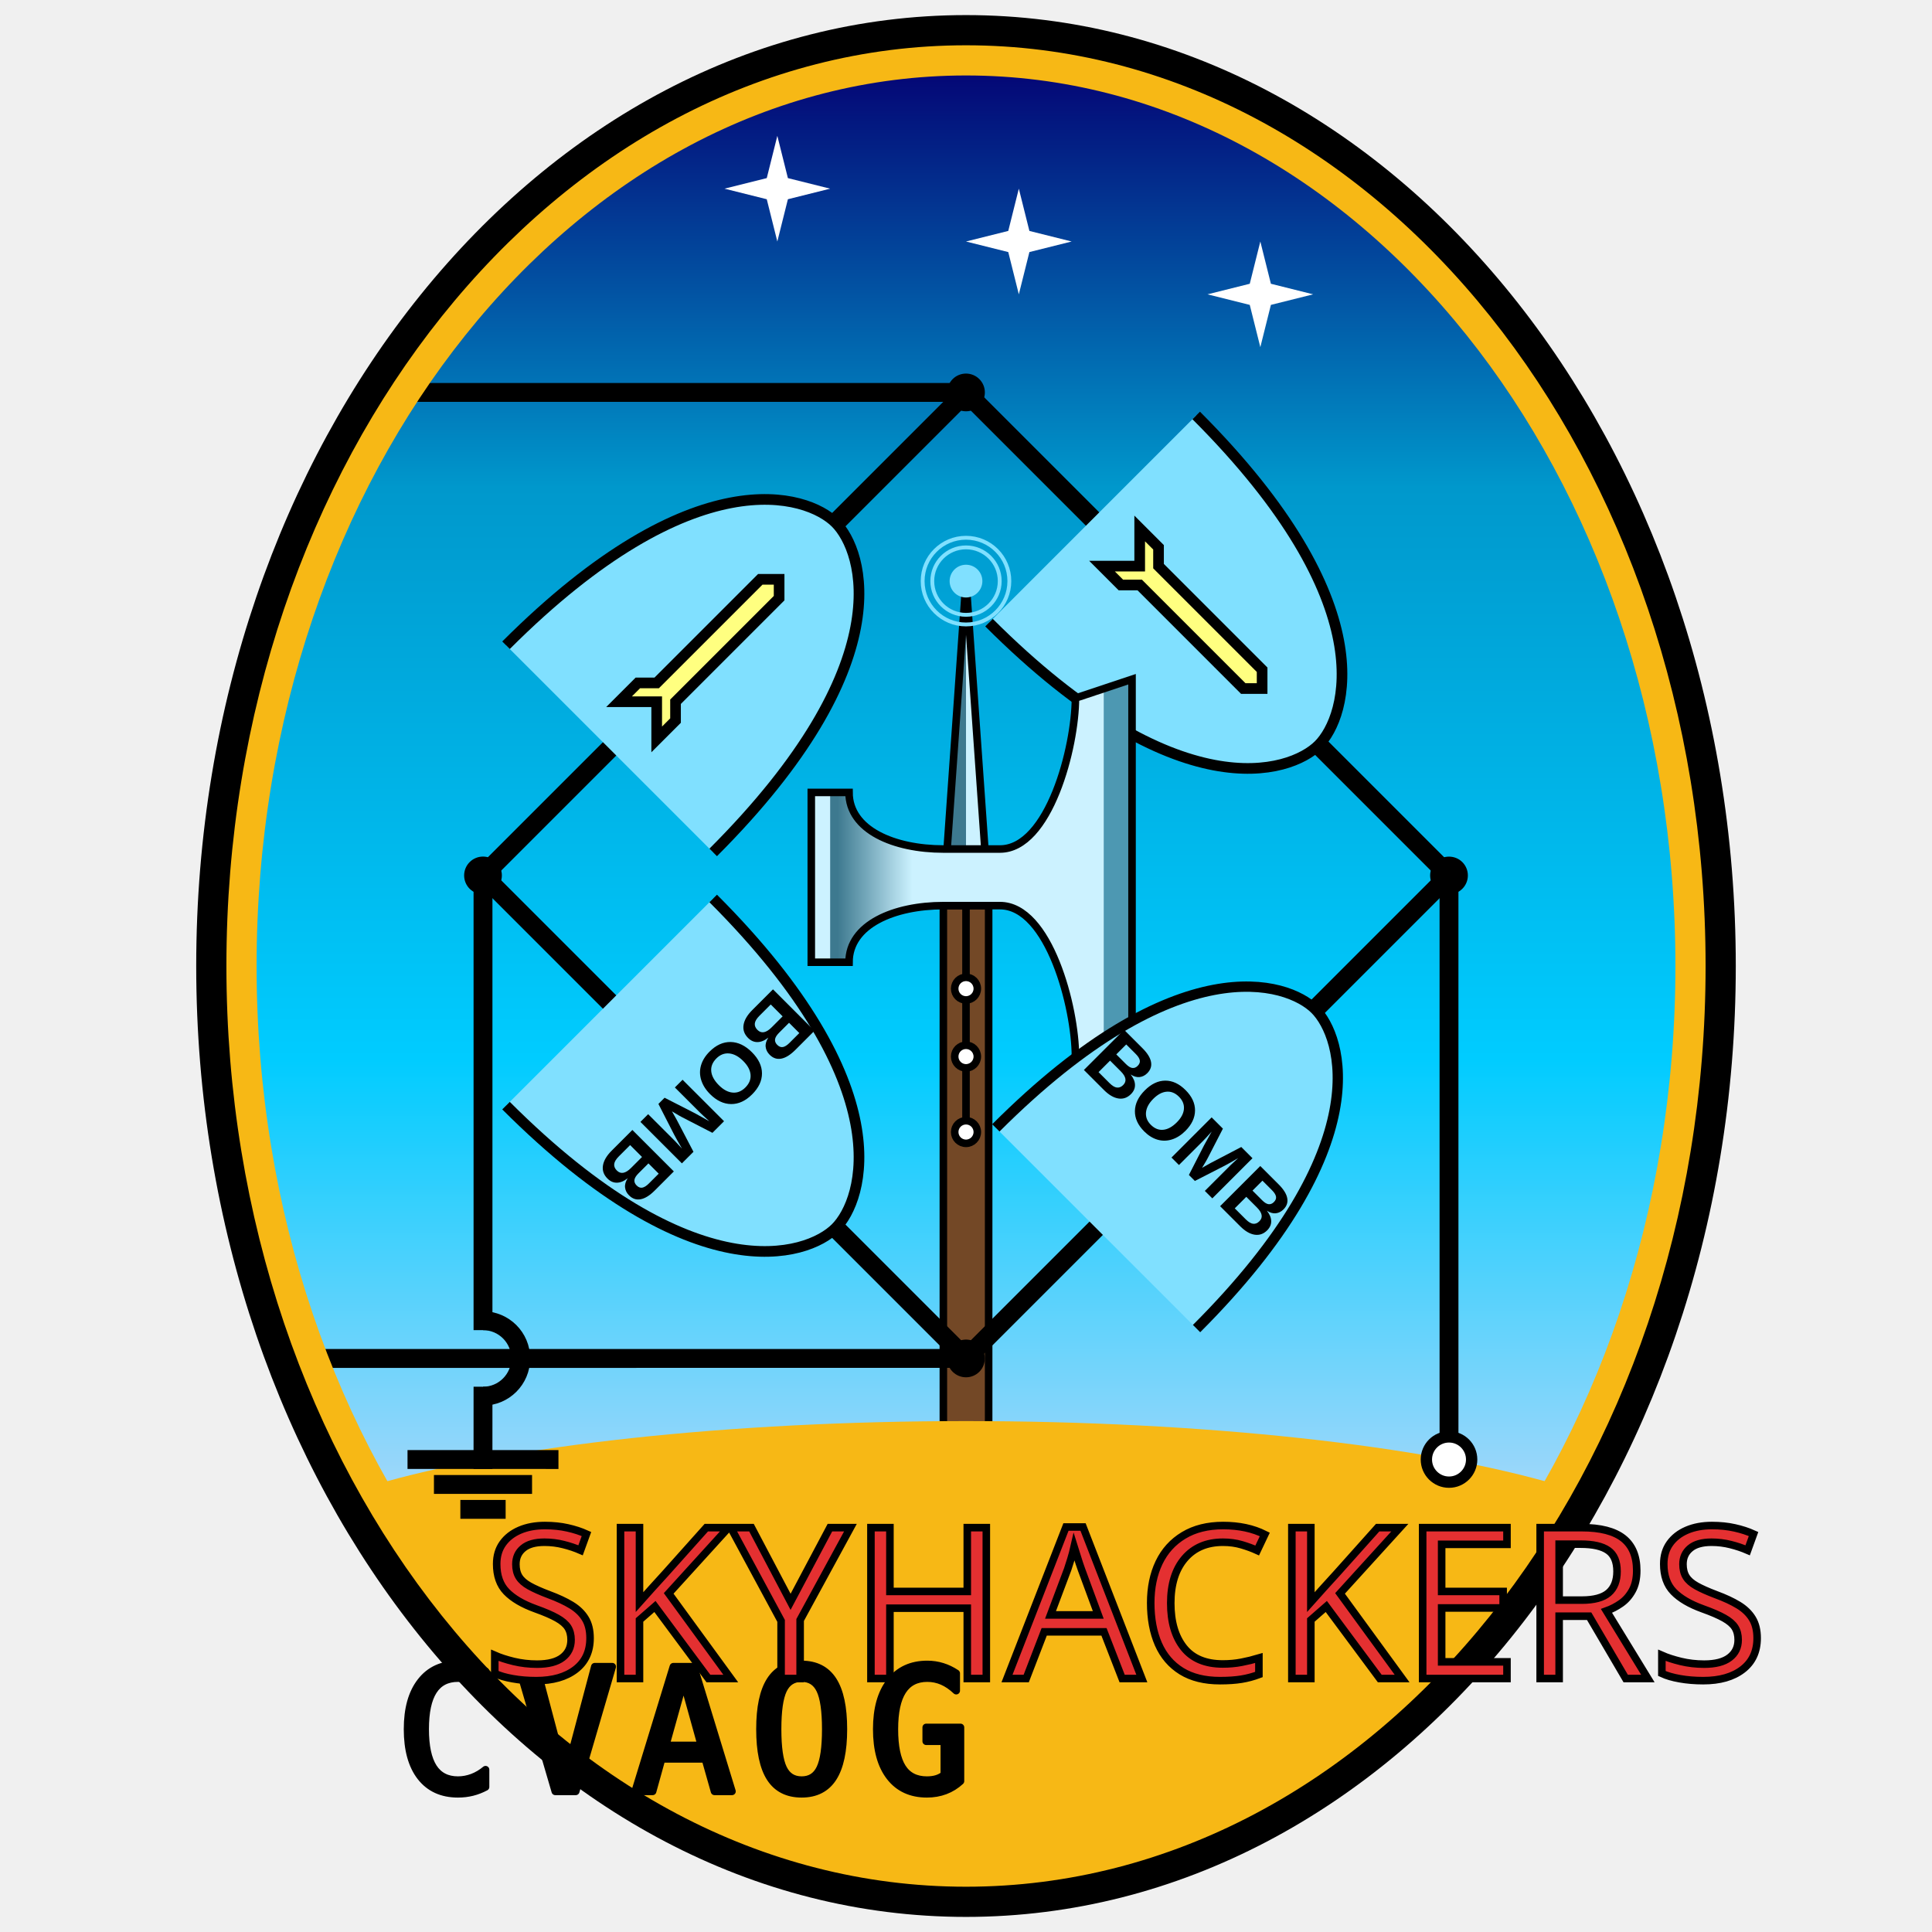
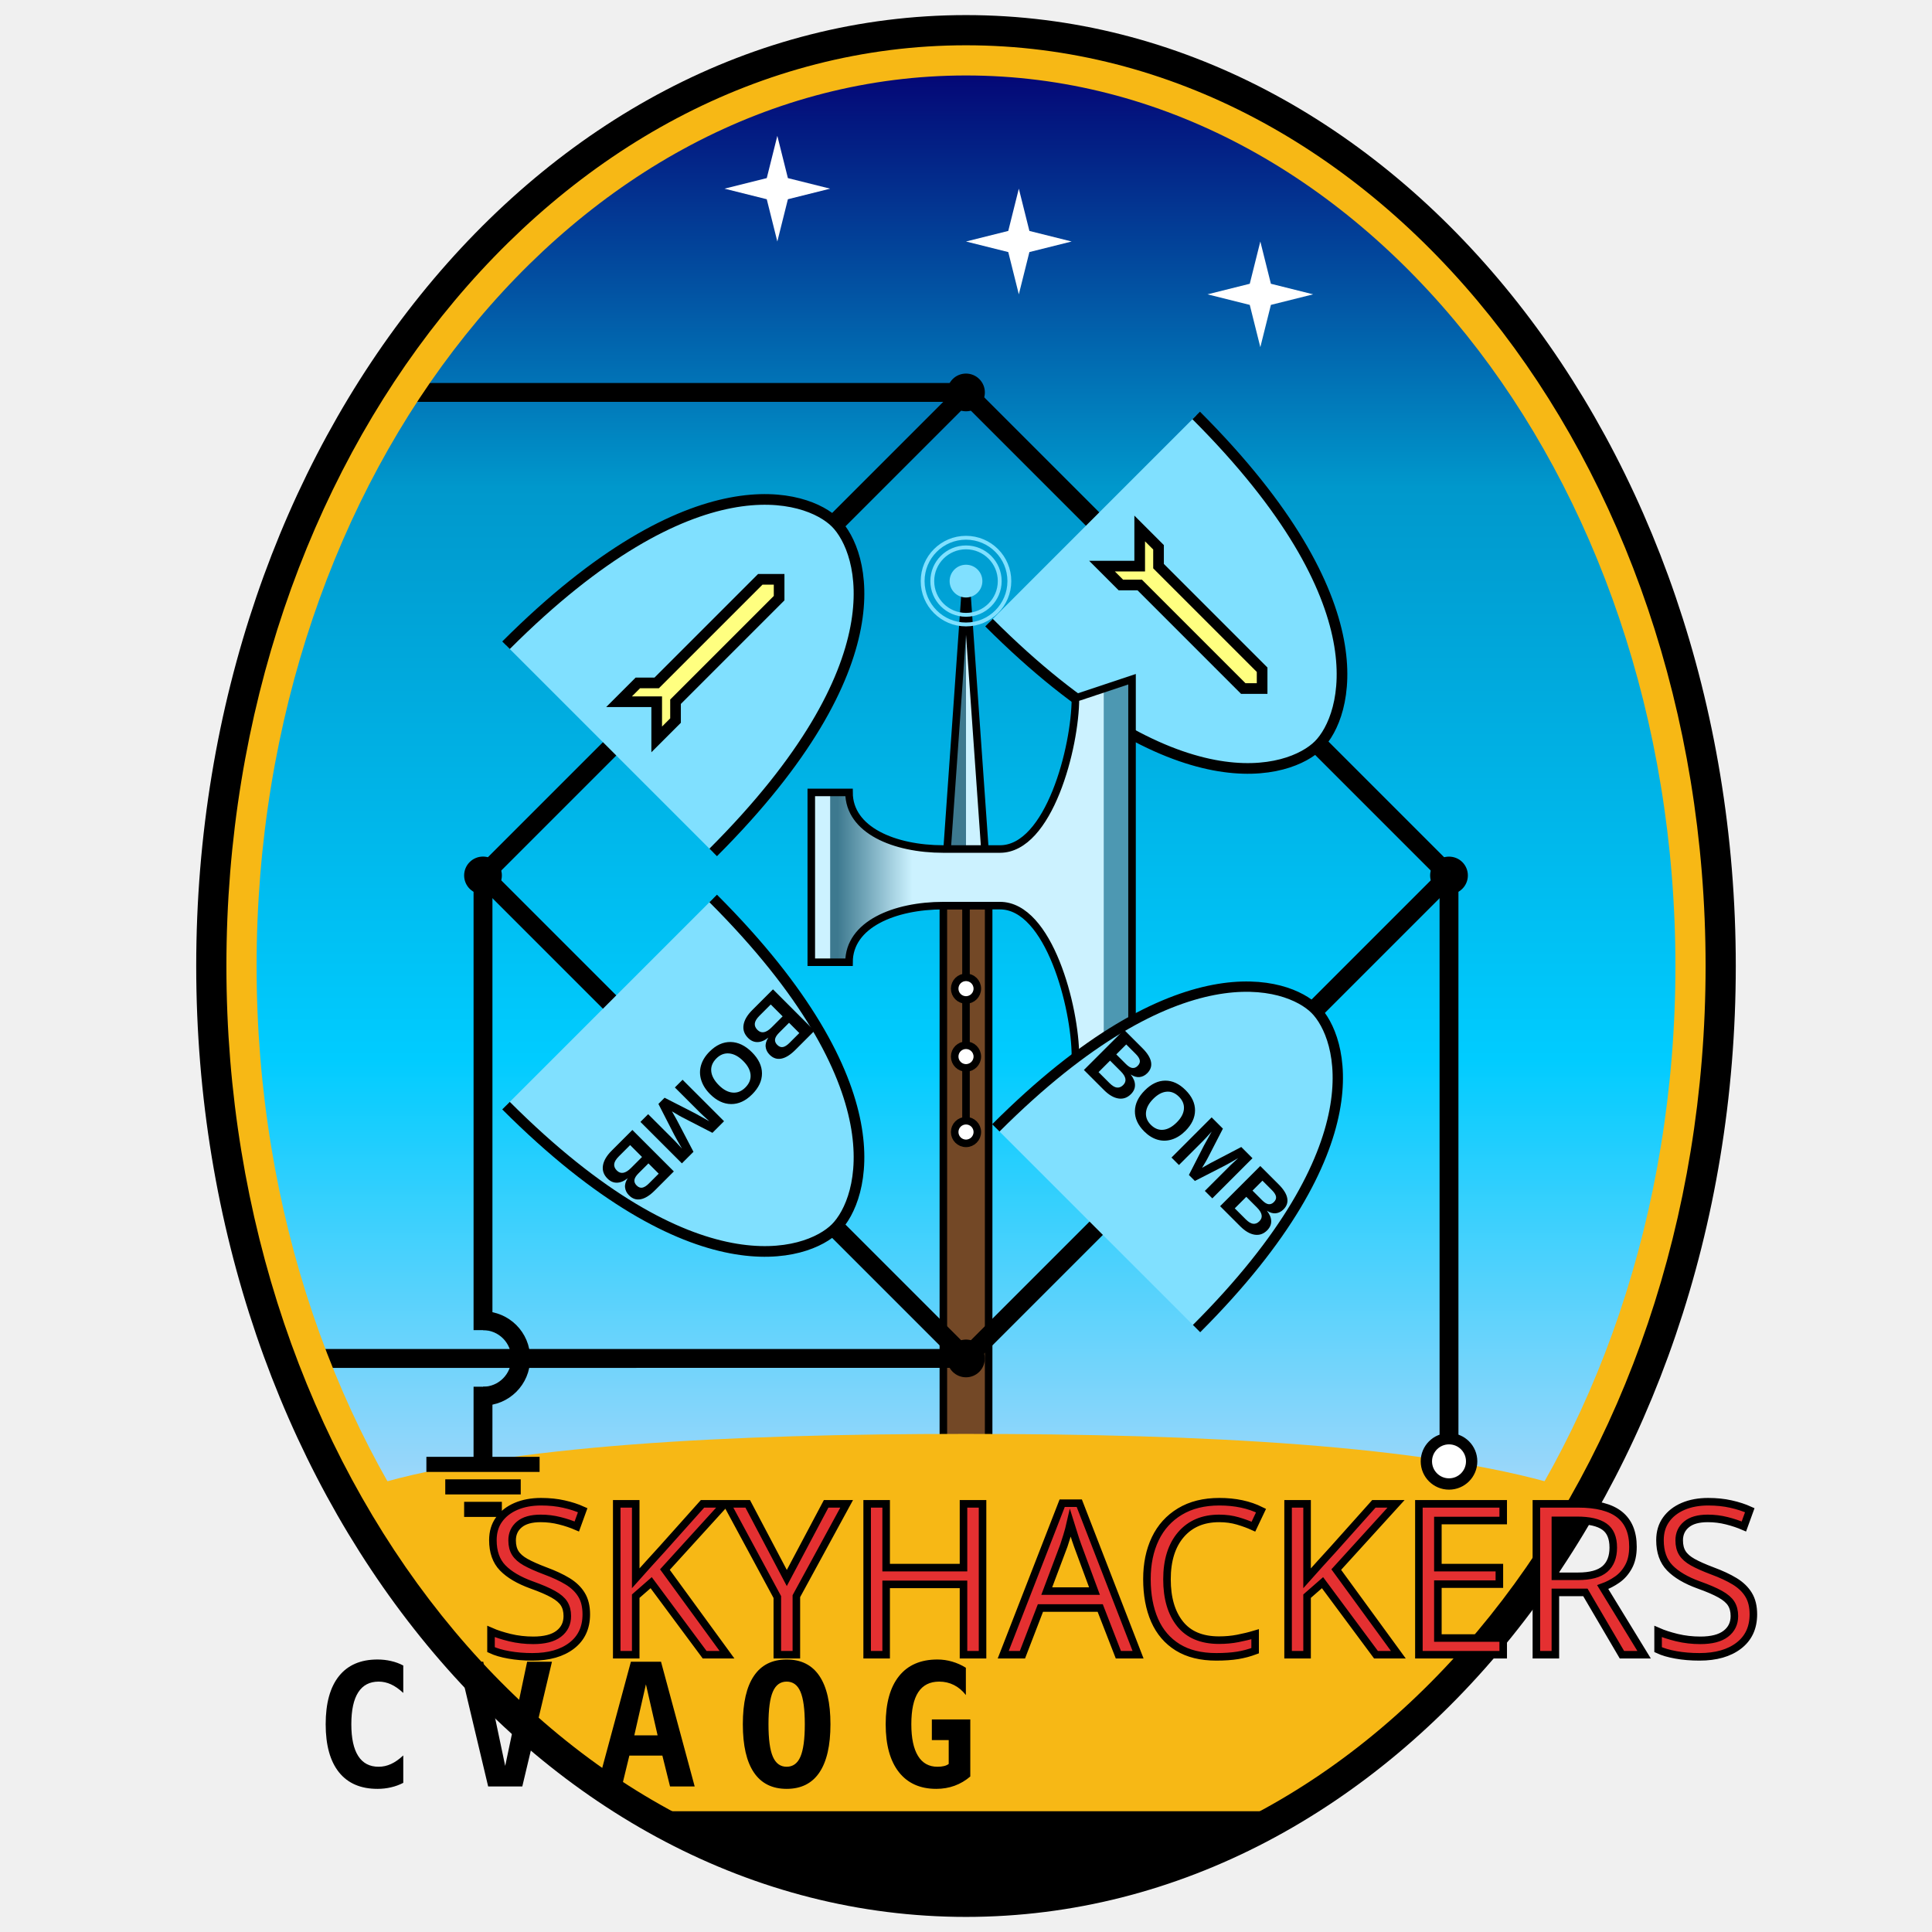
<svg xmlns="http://www.w3.org/2000/svg" xmlns:xlink="http://www.w3.org/1999/xlink" width="512" height="512" viewBox="0 0 512 512" version="1.1" id="svg5" xml:space="preserve">
  <defs id="defs2">
    <linearGradient id="linearGradient21334">
      <stop style="stop-color:#3d798f;stop-opacity:1;" offset="0.02" id="stop21330" />
      <stop style="stop-color:#ccf2ff;stop-opacity:1;" offset="0.3" id="stop21332" />
    </linearGradient>
-     <marker style="overflow:visible" id="Stop" refX="0" refY="0" orient="auto" markerWidth="1" markerHeight="8" viewBox="0 0 1 8" preserveAspectRatio="xMidYMid">
+     <marker style="overflow:visible" id="Stop" refX="-0.2" refY="0" orient="auto" markerWidth="0.8" markerHeight="6" viewBox="0 0 1 8" preserveAspectRatio="none">
      <path style="fill:none;stroke:context-stroke;stroke-width:1" d="M 0,4 V -4" id="path171" />
    </marker>
    <linearGradient id="linearGradient4063">
      <stop style="stop-color:#9ed7fa;stop-opacity:1;" offset="0" id="stop4059" />
      <stop style="stop-color:#00ccff;stop-opacity:1;" offset="0.3" id="stop4489" />
      <stop style="stop-color:#0098cc;stop-opacity:1;" offset="0.7" id="stop5511" />
      <stop style="stop-color:#040273;stop-opacity:1;" offset="1" id="stop4061" />
    </linearGradient>
    <rect x="148" y="413.507" width="296.043" height="72.772" id="rect363" />
    <linearGradient id="linearGradient38496">
      <stop style="stop-color:#00ccff;stop-opacity:1;" offset="0" id="stop38492" />
      <stop style="stop-color:#00ccff;stop-opacity:0;" offset="1" id="stop38494" />
    </linearGradient>
    <marker style="overflow:visible" id="Dot" refX="0" refY="0" orient="auto" markerWidth="2" markerHeight="2" viewBox="0 0 5.667 5.667" preserveAspectRatio="xMidYMid">
      <path transform="scale(0.5)" style="fill:context-stroke;fill-rule:evenodd;stroke:context-stroke;stroke-width:1pt" d="M 5,0 C 5,2.76 2.76,5 0,5 -2.76,5 -5,2.76 -5,0 c 0,-2.76 2.3,-5 5,-5 2.76,0 5,2.24 5,5 z" id="Dot1" />
    </marker>
    <linearGradient id="linearGradient802">
      <stop style="stop-color:#000000;stop-opacity:1;" offset="0" id="stop800" />
    </linearGradient>
    <linearGradient xlink:href="#linearGradient4063" id="linearGradient3967" x1="256" y1="393.658" x2="256" y2="16" gradientUnits="userSpaceOnUse" />
    <linearGradient xlink:href="#linearGradient21334" id="linearGradient21336" x1="220.5" y1="232.5" x2="291.5" y2="232.5" gradientUnits="userSpaceOnUse" />
  </defs>
  <g id="layer1">
    <ellipse style="fill:#000000;fill-opacity:1;stroke:#000000;stroke-width:8;stroke-dasharray:none;stroke-opacity:1;paint-order:normal" id="path119-6" cy="256" cx="256" rx="200" ry="248" />
    <ellipse style="fill:url(#linearGradient3967);fill-opacity:1;stroke:#000000;stroke-width:5;stroke-dasharray:none;stroke-opacity:1;paint-order:normal" id="ellipse3209" cy="256" cx="256" rx="192" ry="240" />
    <path style="fill:none;fill-opacity:1;stroke:#000000;stroke-width:5;stroke-dasharray:none;stroke-opacity:1;marker-end:url(#Dot)" d="M 256,104 384,232" id="path29104" />
    <path style="fill:none;fill-opacity:1;stroke:#000000;stroke-width:5;stroke-dasharray:none;stroke-opacity:1;marker-end:url(#Dot)" d="M 128,232 256,104" id="path29098" />
    <g id="g27652" transform="matrix(0.4991181,0.4991181,-0.4991181,0.4991181,186.5097,73.66669)">
      <path d="M 155,150 C 155,50 115,30 100,30 85,30 45,50 45,150" stroke-width="4" stroke="#000000" fill="#80e0ff" fill-opacity="1" id="path27640" />
      <path d="m 90,135 v -10 l 5,-5 V 65 l 5,-5 5,5 v 55 l 5,5 v 10 l -10,-10 z" stroke-width="4" stroke="#000000" fill="#ffff80" id="path27642" />
    </g>
    <g id="g27652-5" transform="matrix(-0.4991181,0.4991181,-0.4991181,-0.4991181,414.3333,162.5097)">
      <path d="M 155,150 C 155,50 115,30 100,30 85,30 45,50 45,150" stroke-width="4" stroke="#000000" fill="#80e0ff" fill-opacity="1" id="path27640-8" />
      <path d="m 90,135 v -10 l 5,-5 V 65 l 5,-5 5,5 v 55 l 5,5 v 10 l -10,-10 z" stroke-width="4" stroke="#000000" fill="#ffff80" id="path27642-2" />
    </g>
-     <path style="fill:#734826;fill-opacity:1;stroke:#000000;stroke-width:2;stroke-dasharray:none;stroke-opacity:1" d="M 250,380 V 240 h 12 v 140 z" id="path749" />
-     <path style="fill:#f7b815;fill-opacity:1;stroke:none;stroke-width:3.919" id="path1012" d="M 98.723,393.658 A 192,40 0 0 1 256,376.601 192,40 0 0 1 413.277,393.658" />
+     <path style="fill:#734826;fill-opacity:1;stroke:#000000;stroke-width:2;stroke-dasharray:none;stroke-opacity:1" d="M 250,385 V 240 h 12 v 145 z" id="path749" />
+     <path id="path1012" style="fill:#f7b815;stroke-width:3.919" d="M 98.723,393.658 C 134.653,382.968 193.357,380 256,380 c 62.643,0 121.347,2.968 157.277,13.658" />
    <path style="fill:#f7b815;fill-opacity:1;stroke:none;stroke-width:5.009;stroke-dasharray:none;stroke-opacity:1" id="path4539" d="M 413.277,393.283 A 192,240.879 0 0 1 256,496 192,240.879 0 0 1 98.723,393.283 Z" />
    <path style="fill:none;fill-opacity:1;stroke:#000000;stroke-width:5;stroke-dasharray:none;stroke-opacity:1;marker-end:url(#Dot)" d="M 256,360 128,232" id="path29102" />
    <path style="fill:none;fill-opacity:1;stroke:#000000;stroke-width:5;stroke-dasharray:none;stroke-opacity:1;marker-end:url(#Dot)" d="M 384,232 256,360" id="path29106" />
    <g id="g28460" transform="matrix(-0.4991181,0.4991181,-0.4991181,-0.4991181,286.3333,290.5097)">
      <path d="M 155,150 C 155,50 115,30 100,30 85,30 45,50 45,150" stroke-width="4" stroke="#000000" fill="#80e0ff" fill-opacity="1" id="path28448" />
      <text x="100" y="110" text-anchor="middle" font-size="32px" font-family="Arial" font-weight="bold" stroke-width="4" stroke="none" fill="#000000" id="text28450">BOMB</text>
    </g>
    <path style="fill:none;fill-opacity:1;stroke:#000000;stroke-width:5;stroke-dasharray:none;stroke-opacity:1" d="M 107.417,103.998 256,104" id="path29324" />
    <path style="fill:none;fill-opacity:1;stroke:#000000;stroke-width:5;stroke-dasharray:none;stroke-opacity:1" d="M 82.965,360.006 256,360" id="path29326" />
    <path style="fill:none;fill-opacity:1;stroke:#000000;stroke-width:5;stroke-dasharray:none;stroke-opacity:1" id="path31138" d="m 128,350 a 10,10 0 0 1 10,10 10,10 0 0 1 -10,10" />
    <path style="fill:none;fill-opacity:1;stroke:#000000;stroke-width:5;stroke-dasharray:none;stroke-opacity:1;stroke-linecap:square" d="M 128,232 V 350" id="path31904" />
-     <path style="fill:none;fill-opacity:1;stroke:#000000;stroke-width:5;stroke-linecap:square;stroke-dasharray:none;stroke-opacity:1;marker-end:url(#Stop)" d="m 128,370 -0.003,16.788" id="path31906" />
-     <path style="fill:none;fill-opacity:1;stroke:#000000;stroke-width:5;stroke-linecap:butt;stroke-dasharray:none;stroke-opacity:1" d="m 115,393.396 h 26" id="path37250" />
-     <path style="fill:none;fill-opacity:1;stroke:#000000;stroke-width:5;stroke-linecap:butt;stroke-dasharray:none;stroke-opacity:1" d="m 122,400 h 12" id="path37250-3" />
+     <path style="fill:none;fill-opacity:1;stroke:#000000;stroke-width:5;stroke-linecap:square;stroke-dasharray:none;stroke-opacity:1;marker-end:url(#Stop)" d="m 128,370 -0.003,17.273" id="path31906" />
+     <path style="fill:none;fill-opacity:1;stroke:#000000;stroke-width:4;stroke-linecap:butt;stroke-dasharray:none;stroke-opacity:1" d="m 118,394.038 h 20" id="path37250" />
+     <path style="fill:none;fill-opacity:1;stroke:#000000;stroke-width:4;stroke-linecap:butt;stroke-dasharray:none;stroke-opacity:1" d="m 123,400 h 10" id="path37250-3" />
    <ellipse style="fill:none;fill-opacity:1;stroke:#f7b815;stroke-width:8;stroke-dasharray:none;stroke-opacity:1;paint-order:normal" id="path119" cy="256" cx="256" rx="192" ry="240" />
-     <path style="fill:none;fill-opacity:1;stroke:#000000;stroke-width:5;stroke-linecap:butt;stroke-dasharray:none;stroke-opacity:1;paint-order:normal" d="m 384,232 0.003,154.788" id="path29332" />
-     <circle style="fill:#ffffff;fill-opacity:1;stroke:#000000;stroke-width:3;stroke-linecap:butt;stroke-dasharray:none;stroke-opacity:1;paint-order:normal" id="path47367" cx="384.003" cy="386.788" r="6" />
+     <path style="fill:none;fill-opacity:1;stroke:#000000;stroke-width:5;stroke-linecap:butt;stroke-dasharray:none;stroke-opacity:1;paint-order:normal" d="m 384,232 0.003,155.273" id="path29332" />
+     <circle style="fill:#ffffff;fill-opacity:1;stroke:#000000;stroke-width:3;stroke-linecap:butt;stroke-dasharray:none;stroke-opacity:1;paint-order:normal" id="path47367" cx="384.003" cy="387.273" r="6" />
    <path style="fill:none;fill-opacity:1;stroke:#000000;stroke-width:2;stroke-linecap:butt;stroke-linejoin:miter;stroke-miterlimit:4;stroke-dasharray:none;stroke-opacity:1" d="m 256,240 v 60" id="path55861" />
    <circle style="fill:#ffffff;fill-opacity:1;stroke:#000000;stroke-width:2;stroke-linecap:butt;stroke-dasharray:none;stroke-opacity:1;paint-order:normal" id="path47367-7" cx="256" cy="262" r="3" />
    <circle style="fill:#ffffff;fill-opacity:1;stroke:#000000;stroke-width:2;stroke-linecap:butt;stroke-dasharray:none;stroke-opacity:1;paint-order:normal" id="path47367-7-0" cx="256" cy="280" r="3" />
    <circle style="fill:#ffffff;fill-opacity:1;stroke:#000000;stroke-width:2;stroke-linecap:butt;stroke-dasharray:none;stroke-opacity:1;paint-order:normal" id="path47367-7-6" cx="256" cy="300" r="3" />
-     <text xml:space="preserve" style="font-style:normal;font-variant:normal;font-weight:normal;font-stretch:normal;font-size:45.333px;font-family:monospace;-inkscape-font-specification:monospace;text-align:center;letter-spacing:4px;text-anchor:middle;fill:#000000;fill-opacity:1;stroke:#000000;stroke-width:2;stroke-linecap:butt;stroke-linejoin:round;stroke-dasharray:none;stroke-opacity:1;paint-order:normal" x="255.391" y="474.735" id="text10105">
-       <tspan id="tspan10103" x="257.391" y="474.735">CVAOG</tspan>
+     <text xml:space="preserve" style="font-style:normal;font-variant:normal;font-weight:bold;font-stretch:normal;font-size:45.333px;font-family:monospace;-inkscape-font-specification:'monospace Bold';text-align:center;letter-spacing:10px;text-anchor:middle;fill:#000000;fill-opacity:1;stroke:none;stroke-width:2;stroke-linecap:butt;stroke-linejoin:round;stroke-dasharray:none;stroke-opacity:1;paint-order:normal" x="254.413" y="473.425" id="text10105">
+       <tspan id="tspan10103" x="259.413" y="473.425">CVAOG</tspan>
    </text>
-     <text xml:space="preserve" id="text361" style="font-style:normal;font-variant:normal;font-weight:normal;font-stretch:normal;font-size:56px;font-family:Squealer;-inkscape-font-specification:Squealer;text-align:center;white-space:pre;shape-inside:url(#rect363);display:inline;fill:#e43031;fill-opacity:1;stroke:#000000;stroke-width:2;stroke-dasharray:none;stroke-opacity:1" x="96.427" y="0" transform="matrix(1.000002,0,0,1,-40.05004,-20.19433)">
-       <tspan x="168.314" y="465.026" id="tspan734">SKYHACKERS</tspan>
+     <text xml:space="preserve" id="text361" style="font-style:normal;font-variant:normal;font-weight:normal;font-stretch:normal;font-size:56px;font-family:Squealer;-inkscape-font-specification:Squealer;text-align:center;white-space:pre;shape-inside:url(#rect363);display:inline;fill:#e43031;fill-opacity:1;stroke:#000000;stroke-width:2;stroke-dasharray:none;stroke-opacity:1" x="96.427" y="0" transform="matrix(1.000002,0,0,1,-41.05004,-26.50579)">
+       <tspan x="168.314" y="465.026" id="tspan2820">SKYHACKERS</tspan>
    </text>
    <path d="M 256,64 267.2,61.2 270,50 272.8,61.2 284,64 272.8,66.8 270,78 267.2,66.8 256,64" stroke-width="0.56" stroke="#000000" fill="#000000" id="path32849" style="fill:#ffffff;fill-opacity:1;stroke:none" />
    <path d="M 192,50 203.2,47.2 206,36 208.8,47.2 220,50 208.8,52.8 206,64 203.2,52.8 192,50" stroke-width="0.56" stroke="#000000" fill="#000000" id="path32849-6" style="fill:#ffffff;fill-opacity:1;stroke:none" />
    <path d="m 320,78 11.2,-2.8 L 334,64 l 2.8,11.2 11.2,2.8 -11.2,2.8 -2.8,11.2 -2.8,-11.2 -11.2,-2.8" stroke-width="0.56" stroke="#000000" fill="#000000" id="path32849-0" style="fill:#ffffff;fill-opacity:1;stroke:none" />
    <path style="fill:#ccf2ff;fill-opacity:1;stroke:none;stroke-width:2;stroke-linecap:round;stroke-dasharray:none;stroke-opacity:1" d="m 251,225 5,-71 5,71" id="path2890-9-1" />
    <path style="fill:#3d798f;fill-opacity:1;stroke:none;stroke-width:2;stroke-linecap:round;stroke-dasharray:none;stroke-opacity:1" d="m 251,225 5,-70 v 70" id="path2890-9-1-5" />
    <path style="fill:none;fill-opacity:1;stroke:#000000;stroke-width:2;stroke-linecap:butt;stroke-dasharray:none;stroke-opacity:1;stroke-linejoin:miter;stroke-miterlimit:4;marker-mid:" d="m 251,225 5,-71 5,71" id="path2890-9" />
    <g id="g34782">
      <path style="mix-blend-mode:normal;fill:url(#linearGradient21336);fill-opacity:1;stroke:none;stroke-width:2;stroke-linecap:round;stroke-dasharray:none;stroke-opacity:1" d="m 250,240 c -13,0 -25,5 -25,15 h -10 v -45 h 10 c 0,10 12,15 25,15 h 15 c 13,0 20,-27 20,-40 l 15,-5 v 105 l -15,-5 c 0,-13 -7,-40 -20,-40 z" id="path6518-3-8-5" />
      <path style="fill:#4d98b2;fill-opacity:1;stroke:none;stroke-width:2;stroke-linecap:round;stroke-dasharray:none;stroke-opacity:1" d="m 300,180 -7.5,2.5 v 100 l 7.5,2.5 z" id="path9634" />
      <path style="fill:#ccf2ff;fill-opacity:1;stroke:none;stroke-width:2;stroke-linecap:round;stroke-dasharray:none;stroke-opacity:1" d="m 220,210 v 45 h -5 v -45 z" id="path21259" />
      <path style="fill:none;fill-opacity:1;stroke:#000000;stroke-width:2;stroke-linecap:round;stroke-dasharray:none;stroke-opacity:1" d="m 250,240 c -13,0 -25,5 -25,15 h -10 v -45 h 10 c 0,10 12,15 25,15 h 15 c 13,0 20,-27 20,-40 l 15,-5 v 105 l -15,-5 c 0,-13 -7,-40 -20,-40 z" id="path6518-3-8-5-7" />
    </g>
    <g id="g28460-6" transform="matrix(0.4835206,0.4835206,-0.4835206,0.4835206,314.6813,204.6146)">
      <path d="M 155,150 C 155,50 115,30 100,30 85,30 45,50 45,150" stroke-width="4" stroke="#000000" fill="#80e0ff" fill-opacity="1" id="path28448-9" />
      <text x="100" y="110" text-anchor="middle" font-size="32px" font-family="Arial" font-weight="bold" stroke-width="4" stroke="none" fill="#000000" id="text28450-6">BOMB</text>
    </g>
    <g id="g59216" transform="matrix(0.2553191,0,0,0.2553191,230.4681,128.4681)">
      <circle cx="100" cy="100" r="15" stroke-width="4" stroke="#000000" fill="#000000" id="circle59201" style="fill:#80e0ff;fill-opacity:1;stroke:#80e0ff;stroke-width:4.001;stroke-dasharray:none;stroke-opacity:1" />
      <circle cx="100" cy="100" r="35" stroke-width="4" stroke="#000000" fill="none" id="circle59203" style="stroke:#80e0ff;stroke-opacity:1" />
      <circle cx="100" cy="100" r="45" stroke-width="4" stroke="#000000" fill="none" id="circle59205" style="stroke:#80e0ff;stroke-opacity:1" />
    </g>
+     <path style="fill:#000000;stroke:none;stroke-width:4;stroke-dasharray:none;stroke-dashoffset:13.334;fill-opacity:1" d="m 170,480 h 170 l -45,20 -25,5 h -30 l -25,-5 z" id="path1852" />
  </g>
</svg>
